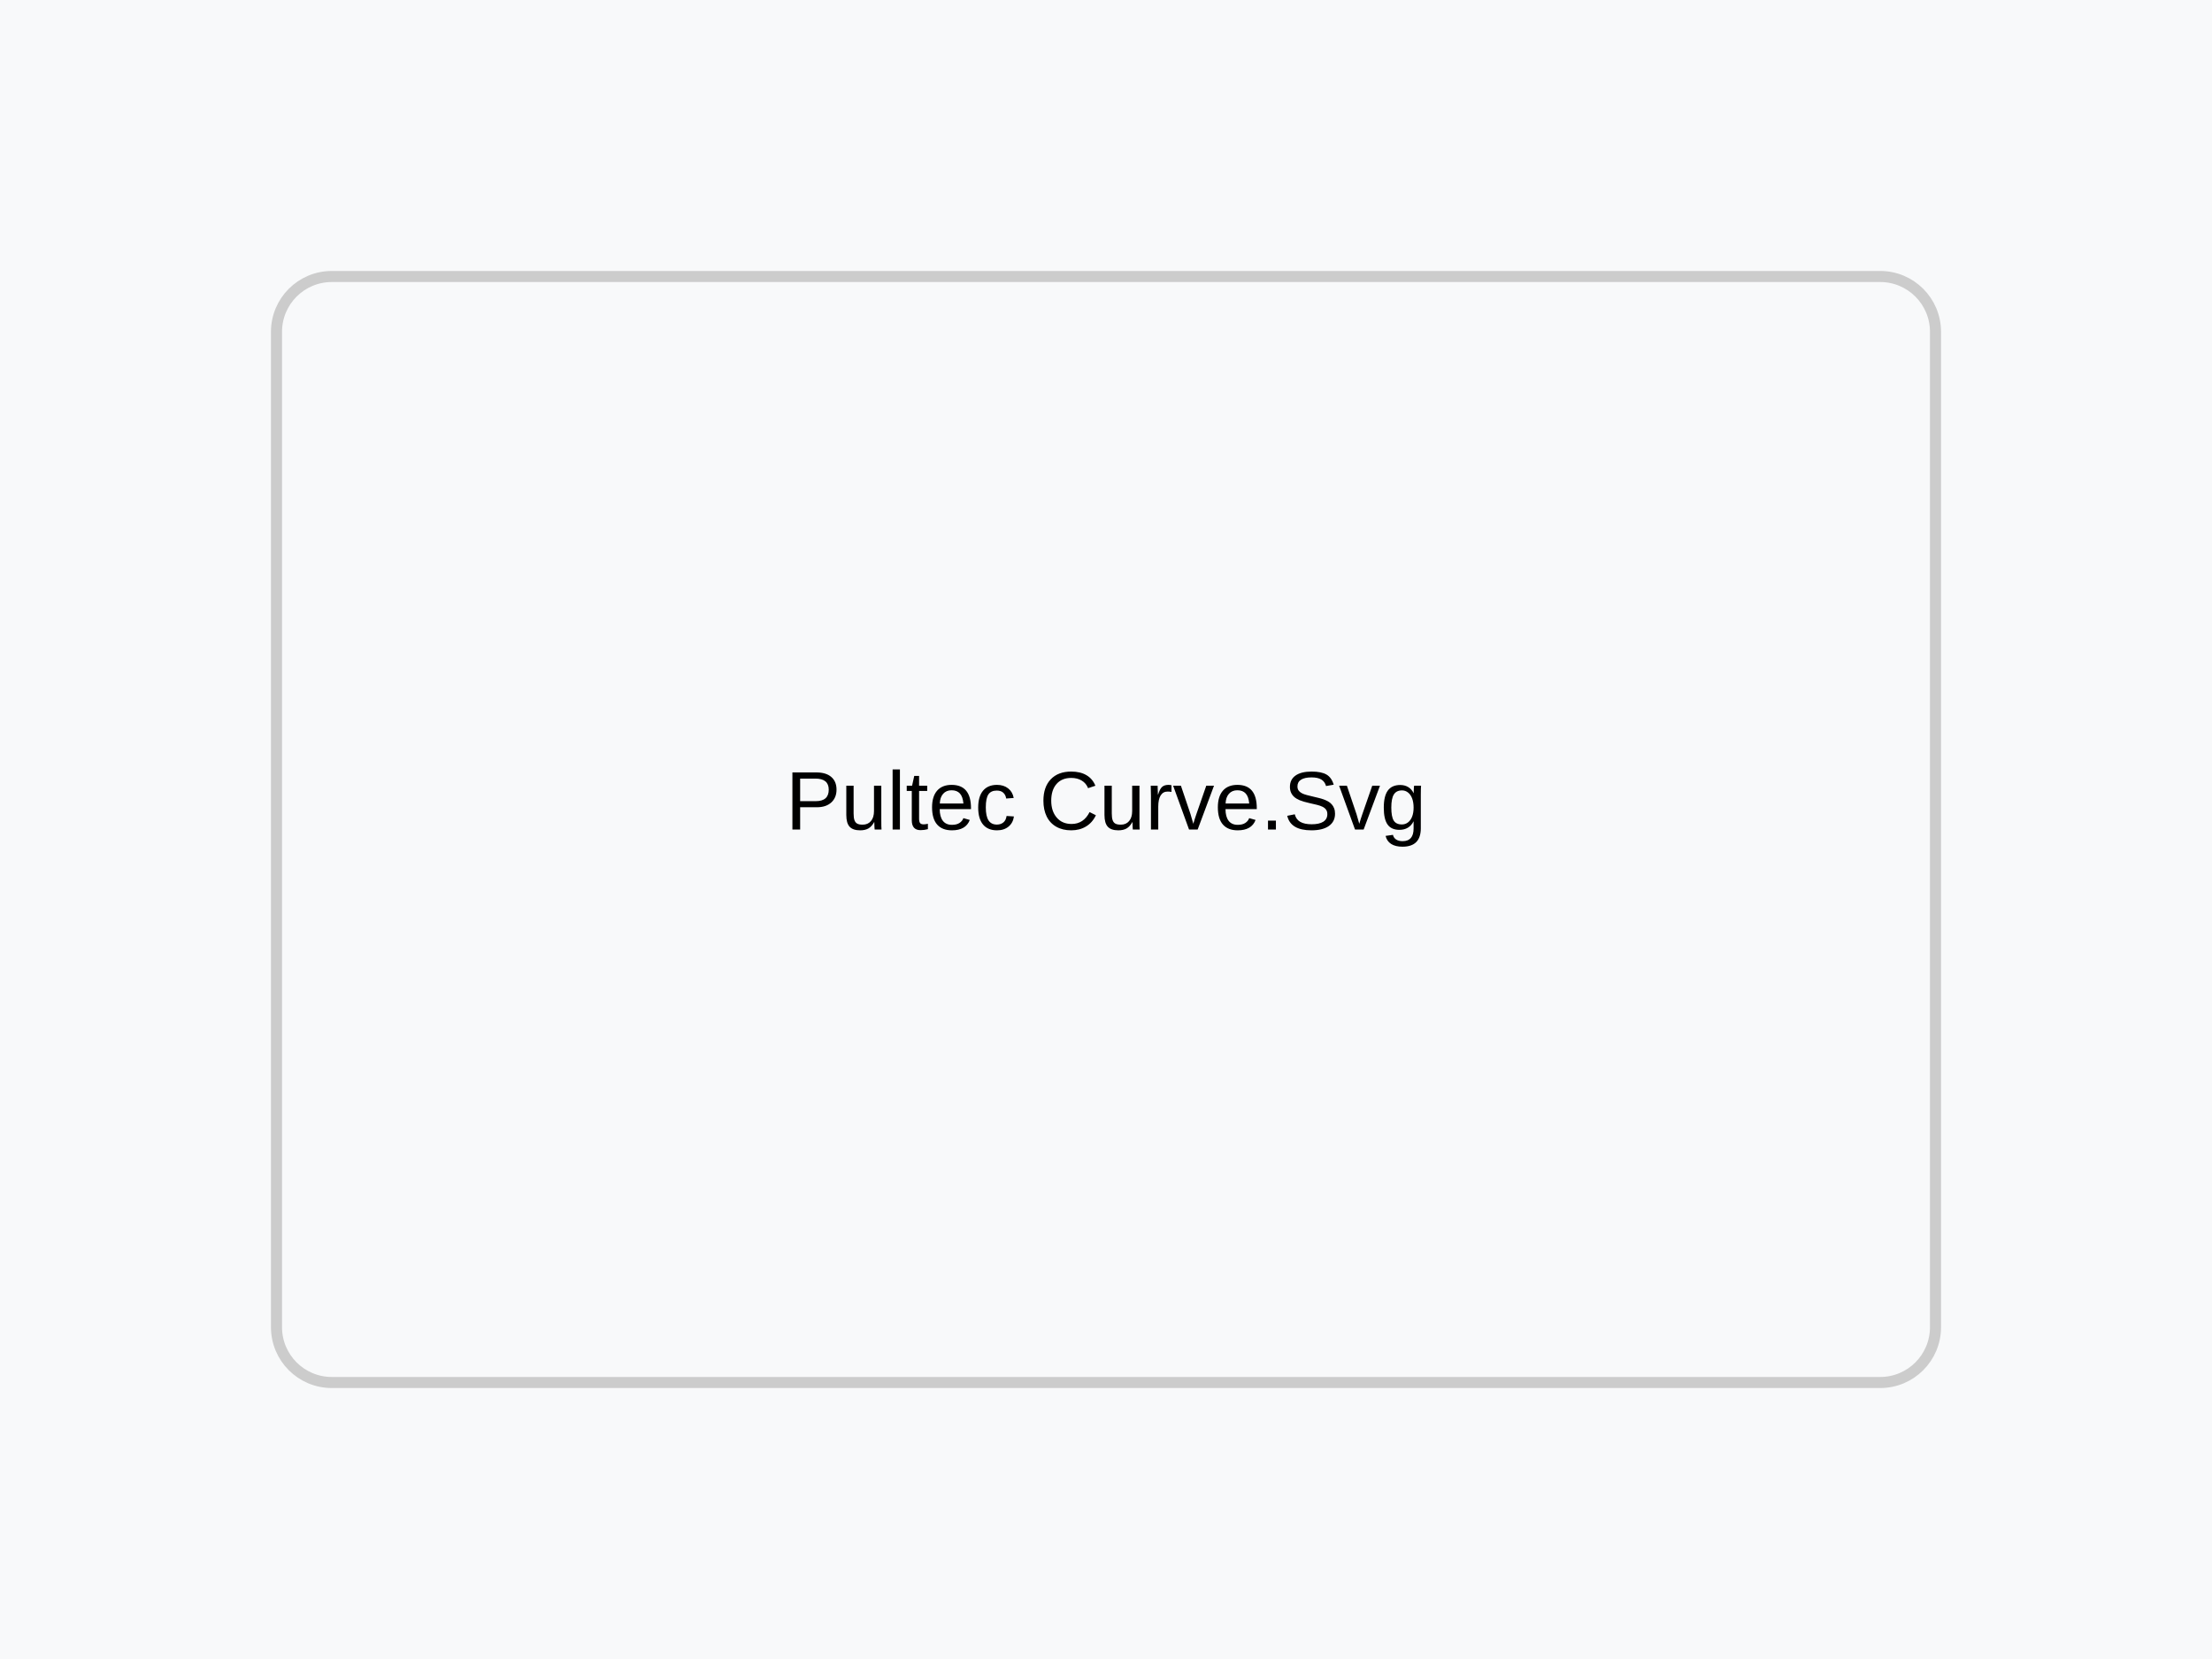
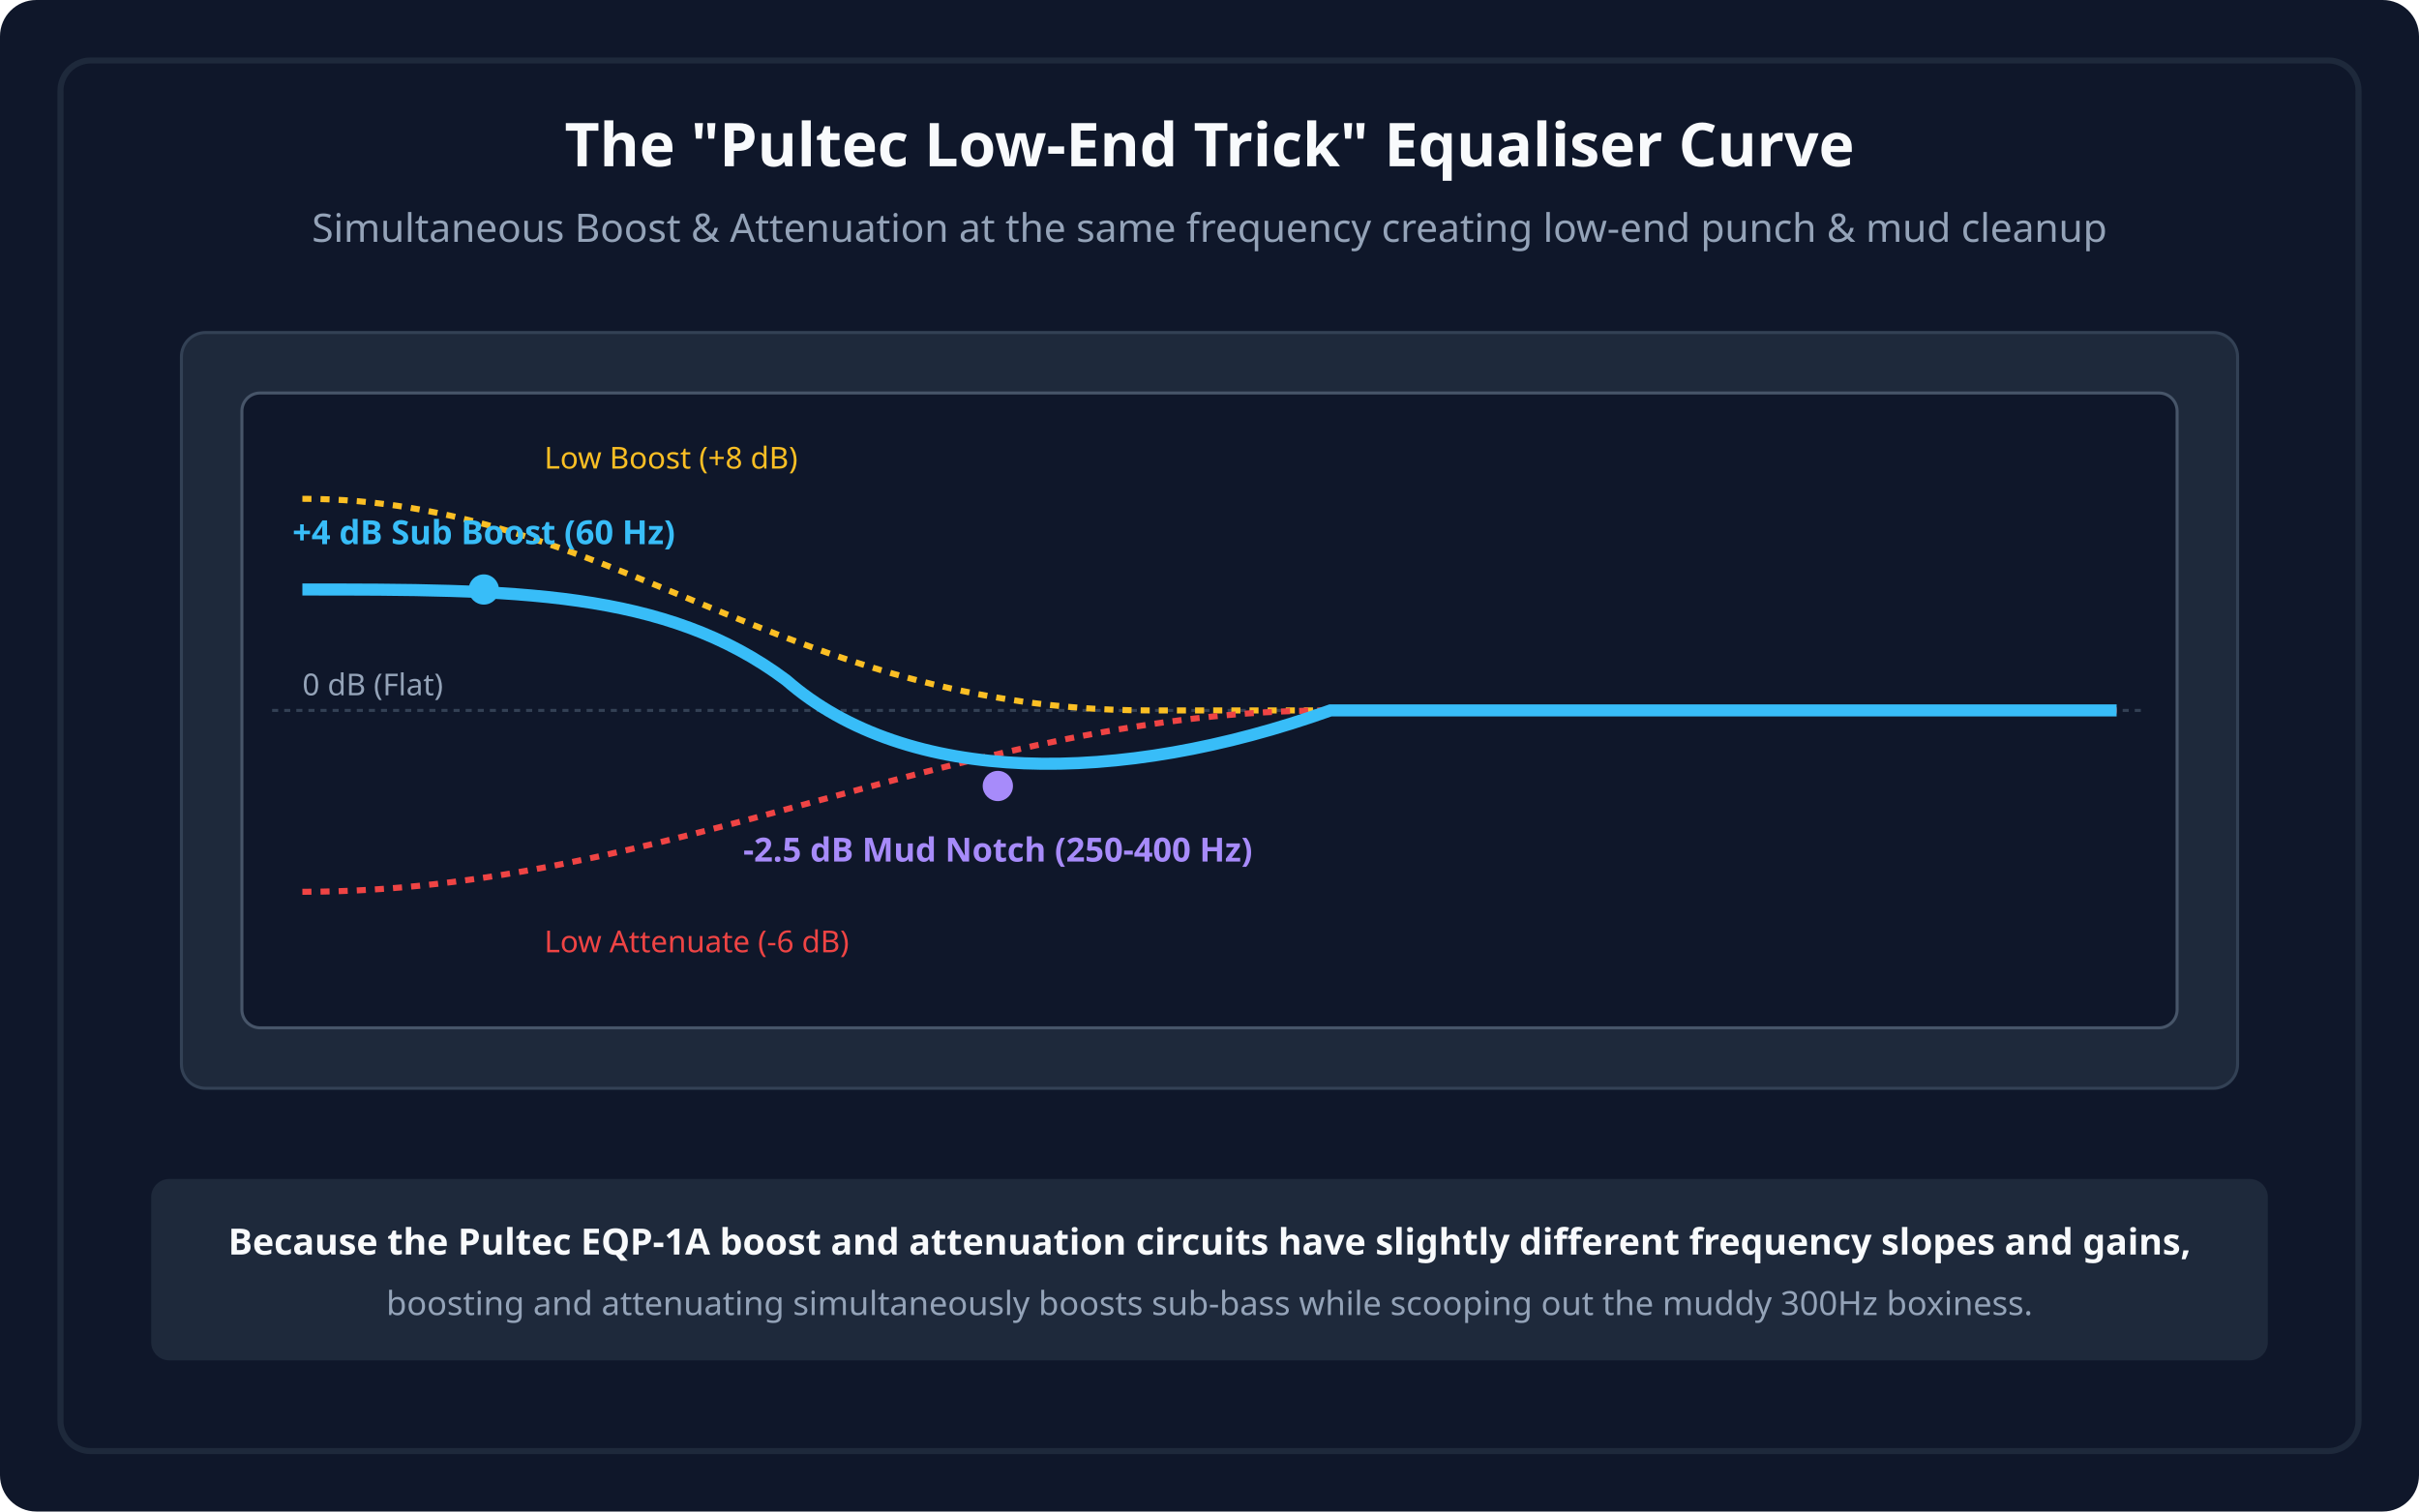
- <svg xmlns="http://www.w3.org/2000/svg" viewBox="0 0 800 600">
-   <defs>
-     <filter id="shadow" x="-20%" y="-20%" width="140%" height="140%">
-       <feGaussianBlur in="SourceAlpha" stdDeviation="3" />
-       <feOffset dx="2" dy="2" result="offsetblur" />
-       <feComponentTransfer>
-         <feFuncA type="linear" slope="0.5" />
-       </feComponentTransfer>
-       <feMerge>
-         <feMergeNode />
-         <feMergeNode in="SourceGraphic" />
-       </feMerge>
-     </filter>
-   </defs>
-   <rect x="0" y="0" width="800" height="600" fill="#f8f9fa" />
-   <text x="400" y="300" font-family="Arial, sans-serif" font-size="30" fill="black" text-anchor="middle" font-weight="normal">Pultec Curve.Svg</text>
-   <rect x="100" y="100" width="600" height="400" rx="20" fill="none" stroke="#ccc" stroke-width="4" opacity="1" />
+ <svg xmlns="http://www.w3.org/2000/svg" viewBox="0 0 800 500" width="100%" height="100%">
+   <rect width="800" height="500" fill="#0f172a" rx="12" />
+   <rect x="20" y="20" width="760" height="460" fill="none" stroke="#1e293b" stroke-width="2" rx="10" />
+   <text x="400" y="55" fill="#f8fafc" font-size="20" font-weight="bold" font-family="system-ui, sans-serif" text-anchor="middle">The "Pultec Low-End Trick" Equaliser Curve</text>
+   <text x="400" y="80" fill="#94a3b8" font-size="13" font-family="system-ui, sans-serif" text-anchor="middle">Simultaneous Boost &amp; Attenuation at the same frequency creating low-end punch &amp; mud cleanup</text>
+   <g transform="translate(60, 110)">
+     <rect width="680" height="250" fill="#1e293b" rx="8" stroke="#334155" />
+     <rect x="20" y="20" width="640" height="210" fill="#0f172a" rx="6" stroke="#475569" />
+     <line x1="30" y1="125" x2="650" y2="125" stroke="#334155" stroke-dasharray="2 2" />
+     <text x="40" y="120" fill="#94a3b8" font-size="10" font-family="system-ui, sans-serif">0 dB (Flat)</text>
+     <path d="M 40 55 C 140 55, 200 125, 320 125 L 640 125" fill="none" stroke="#fbbf24" stroke-width="2" stroke-dasharray="3 3" />
+     <text x="120" y="45" fill="#fbbf24" font-size="10" font-family="system-ui, sans-serif">Low Boost (+8 dB)</text>
+     <path d="M 40 185 C 160 185, 260 125, 380 125 L 640 125" fill="none" stroke="#ef4444" stroke-width="2" stroke-dasharray="3 3" />
+     <text x="120" y="205" fill="#ef4444" font-size="10" font-family="system-ui, sans-serif">Low Attenuate (-6 dB)</text>
+     <path d="M 40 85 C 110 85, 160 85, 200 115 C 240 150, 310 150, 380 125 L 640 125" fill="none" stroke="#38bdf8" stroke-width="4" />
+     <circle cx="100" cy="85" r="5" fill="#38bdf8" />
+     <text x="100" y="70" fill="#38bdf8" font-size="11" font-weight="bold" font-family="system-ui, sans-serif" text-anchor="middle">+4 dB Sub Boost (60 Hz)</text>
+     <circle cx="270" cy="150" r="5" fill="#a78bfa" />
+     <text x="270" y="175" fill="#a78bfa" font-size="11" font-weight="bold" font-family="system-ui, sans-serif" text-anchor="middle">-2.5 dB Mud Notch (250-400 Hz)</text>
+   </g>
+   <rect x="50" y="390" width="700" height="60" fill="#1e293b" rx="6" />
+   <text x="400" y="415" fill="#f8fafc" font-size="12" font-weight="bold" font-family="system-ui, sans-serif" text-anchor="middle">Because the Pultec EQP-1A boost and attenuation circuits have slightly different frequency slopes and gains,</text>
+   <text x="400" y="435" fill="#94a3b8" font-size="11" font-family="system-ui, sans-serif" text-anchor="middle">boosting and attenuating simultaneously boosts sub-bass while scooping out the muddy 300Hz boxiness.</text>
</svg>
